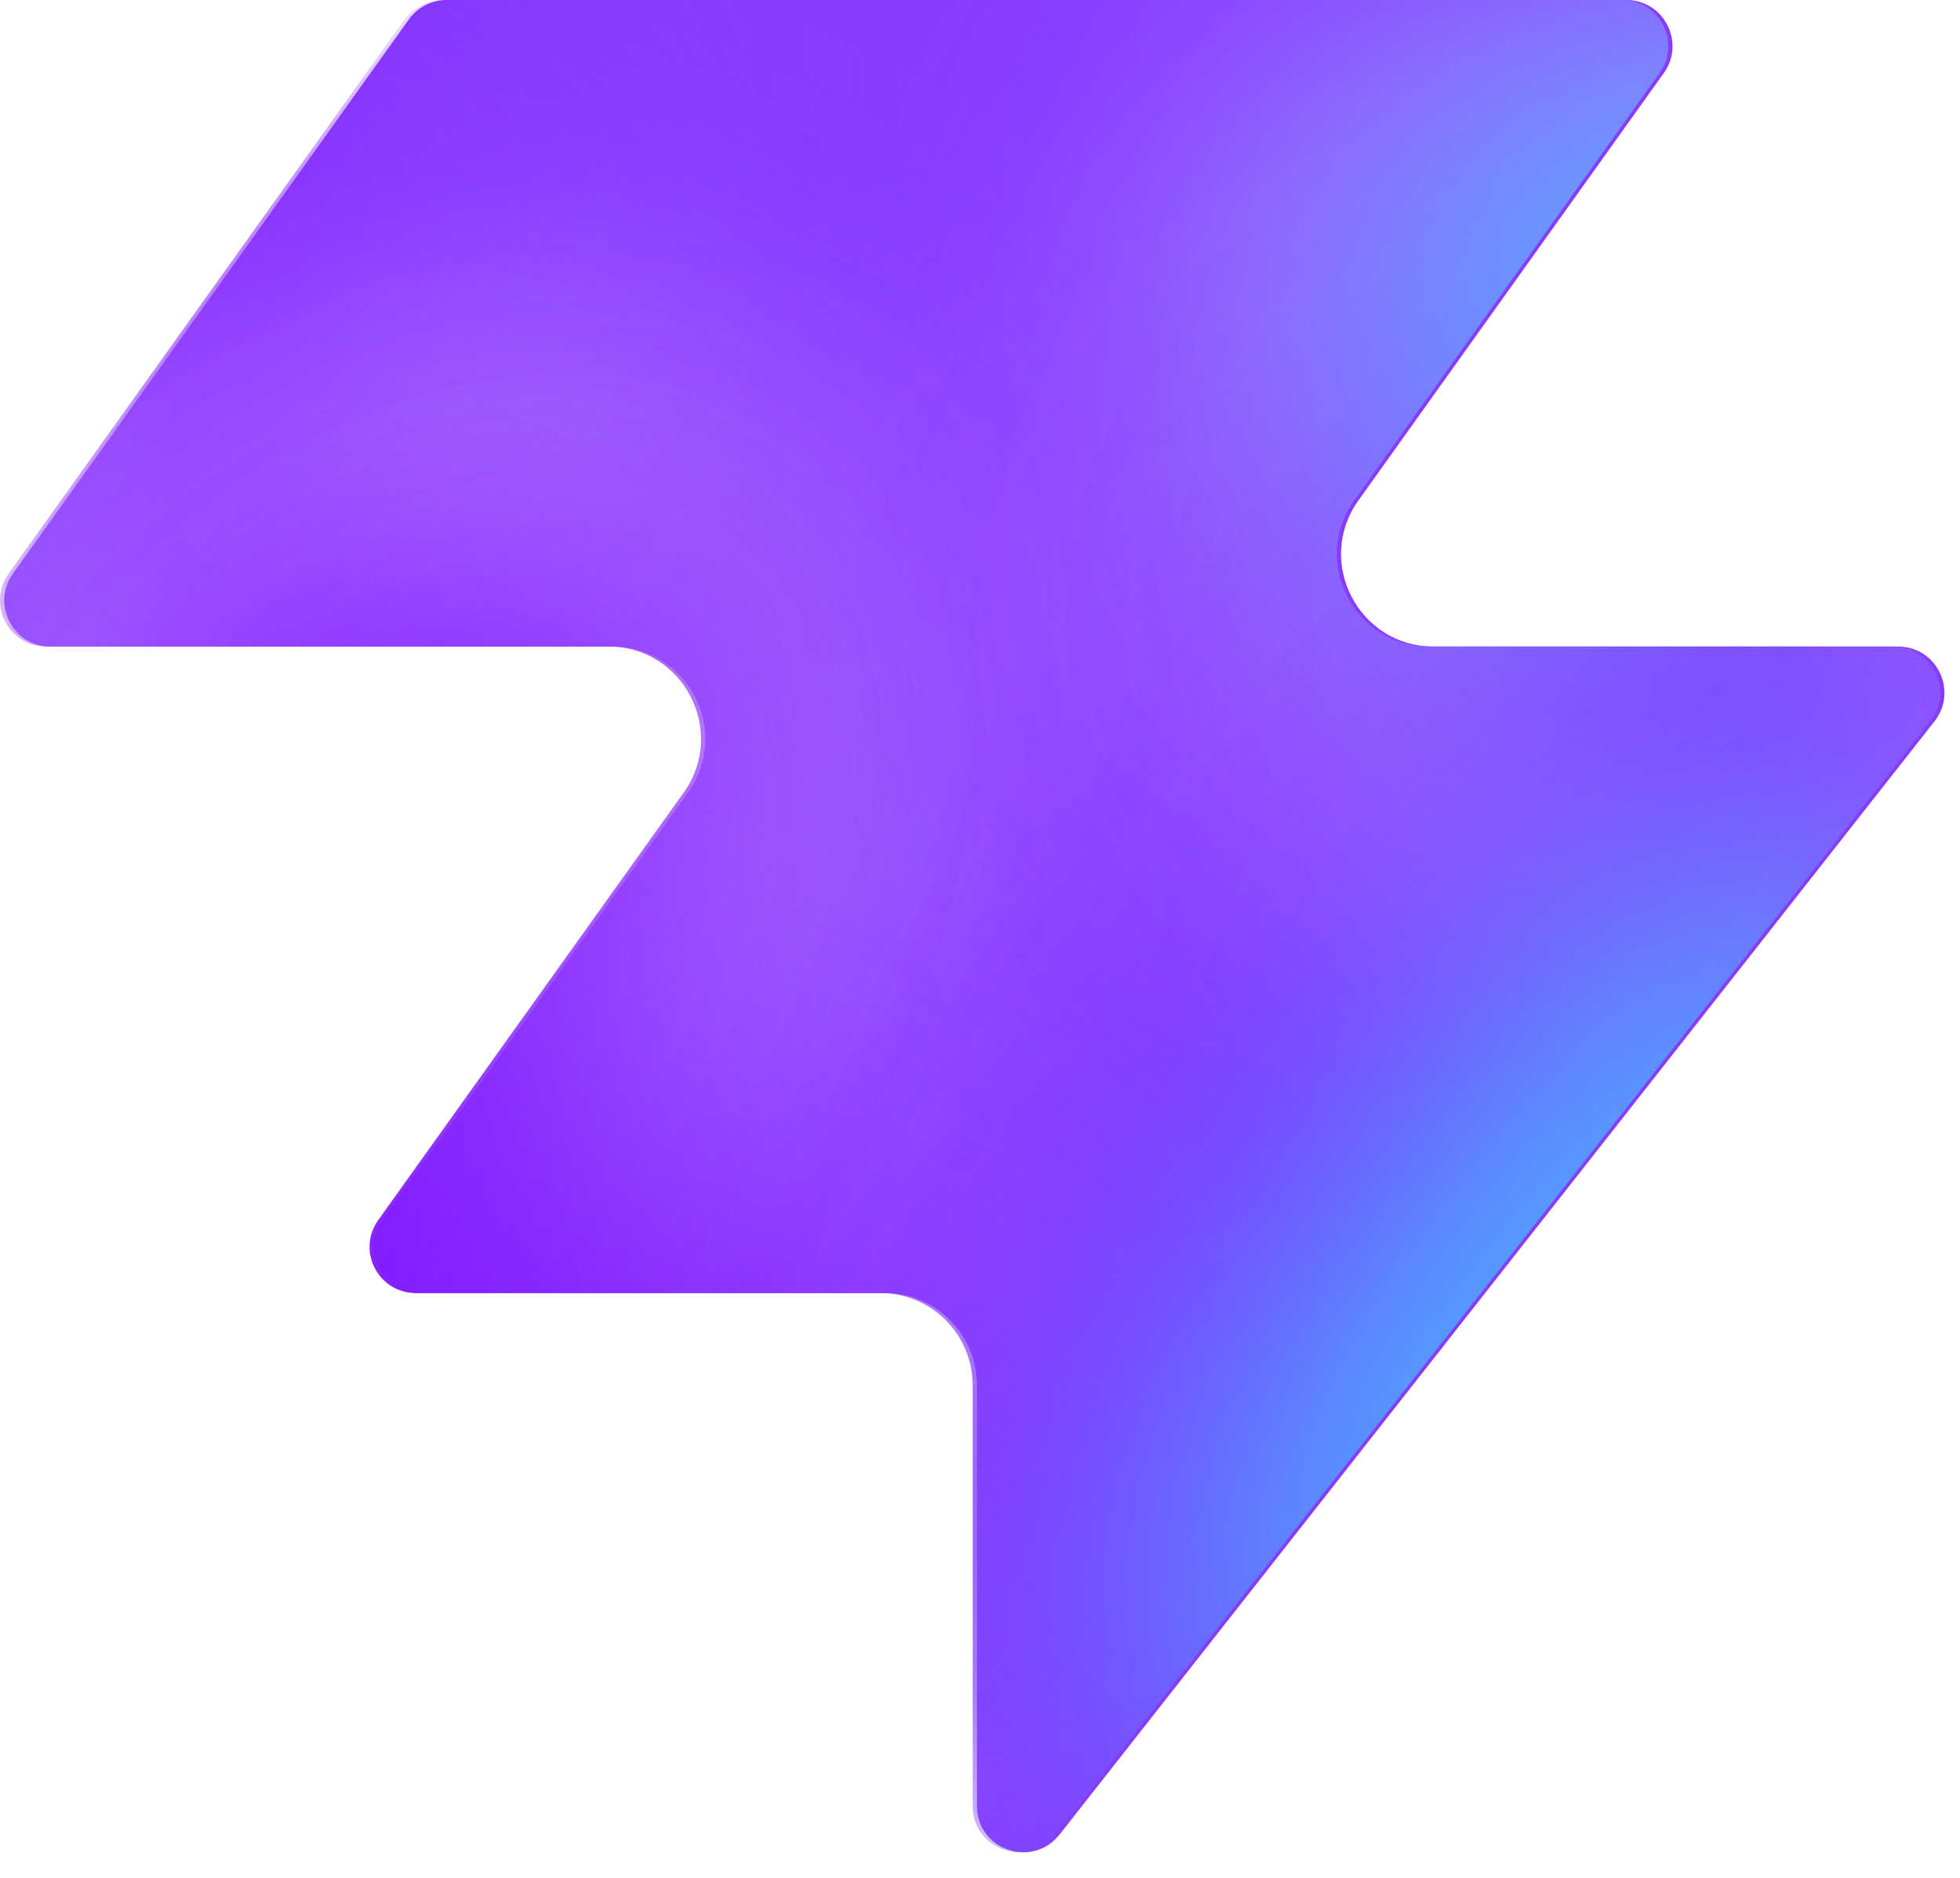
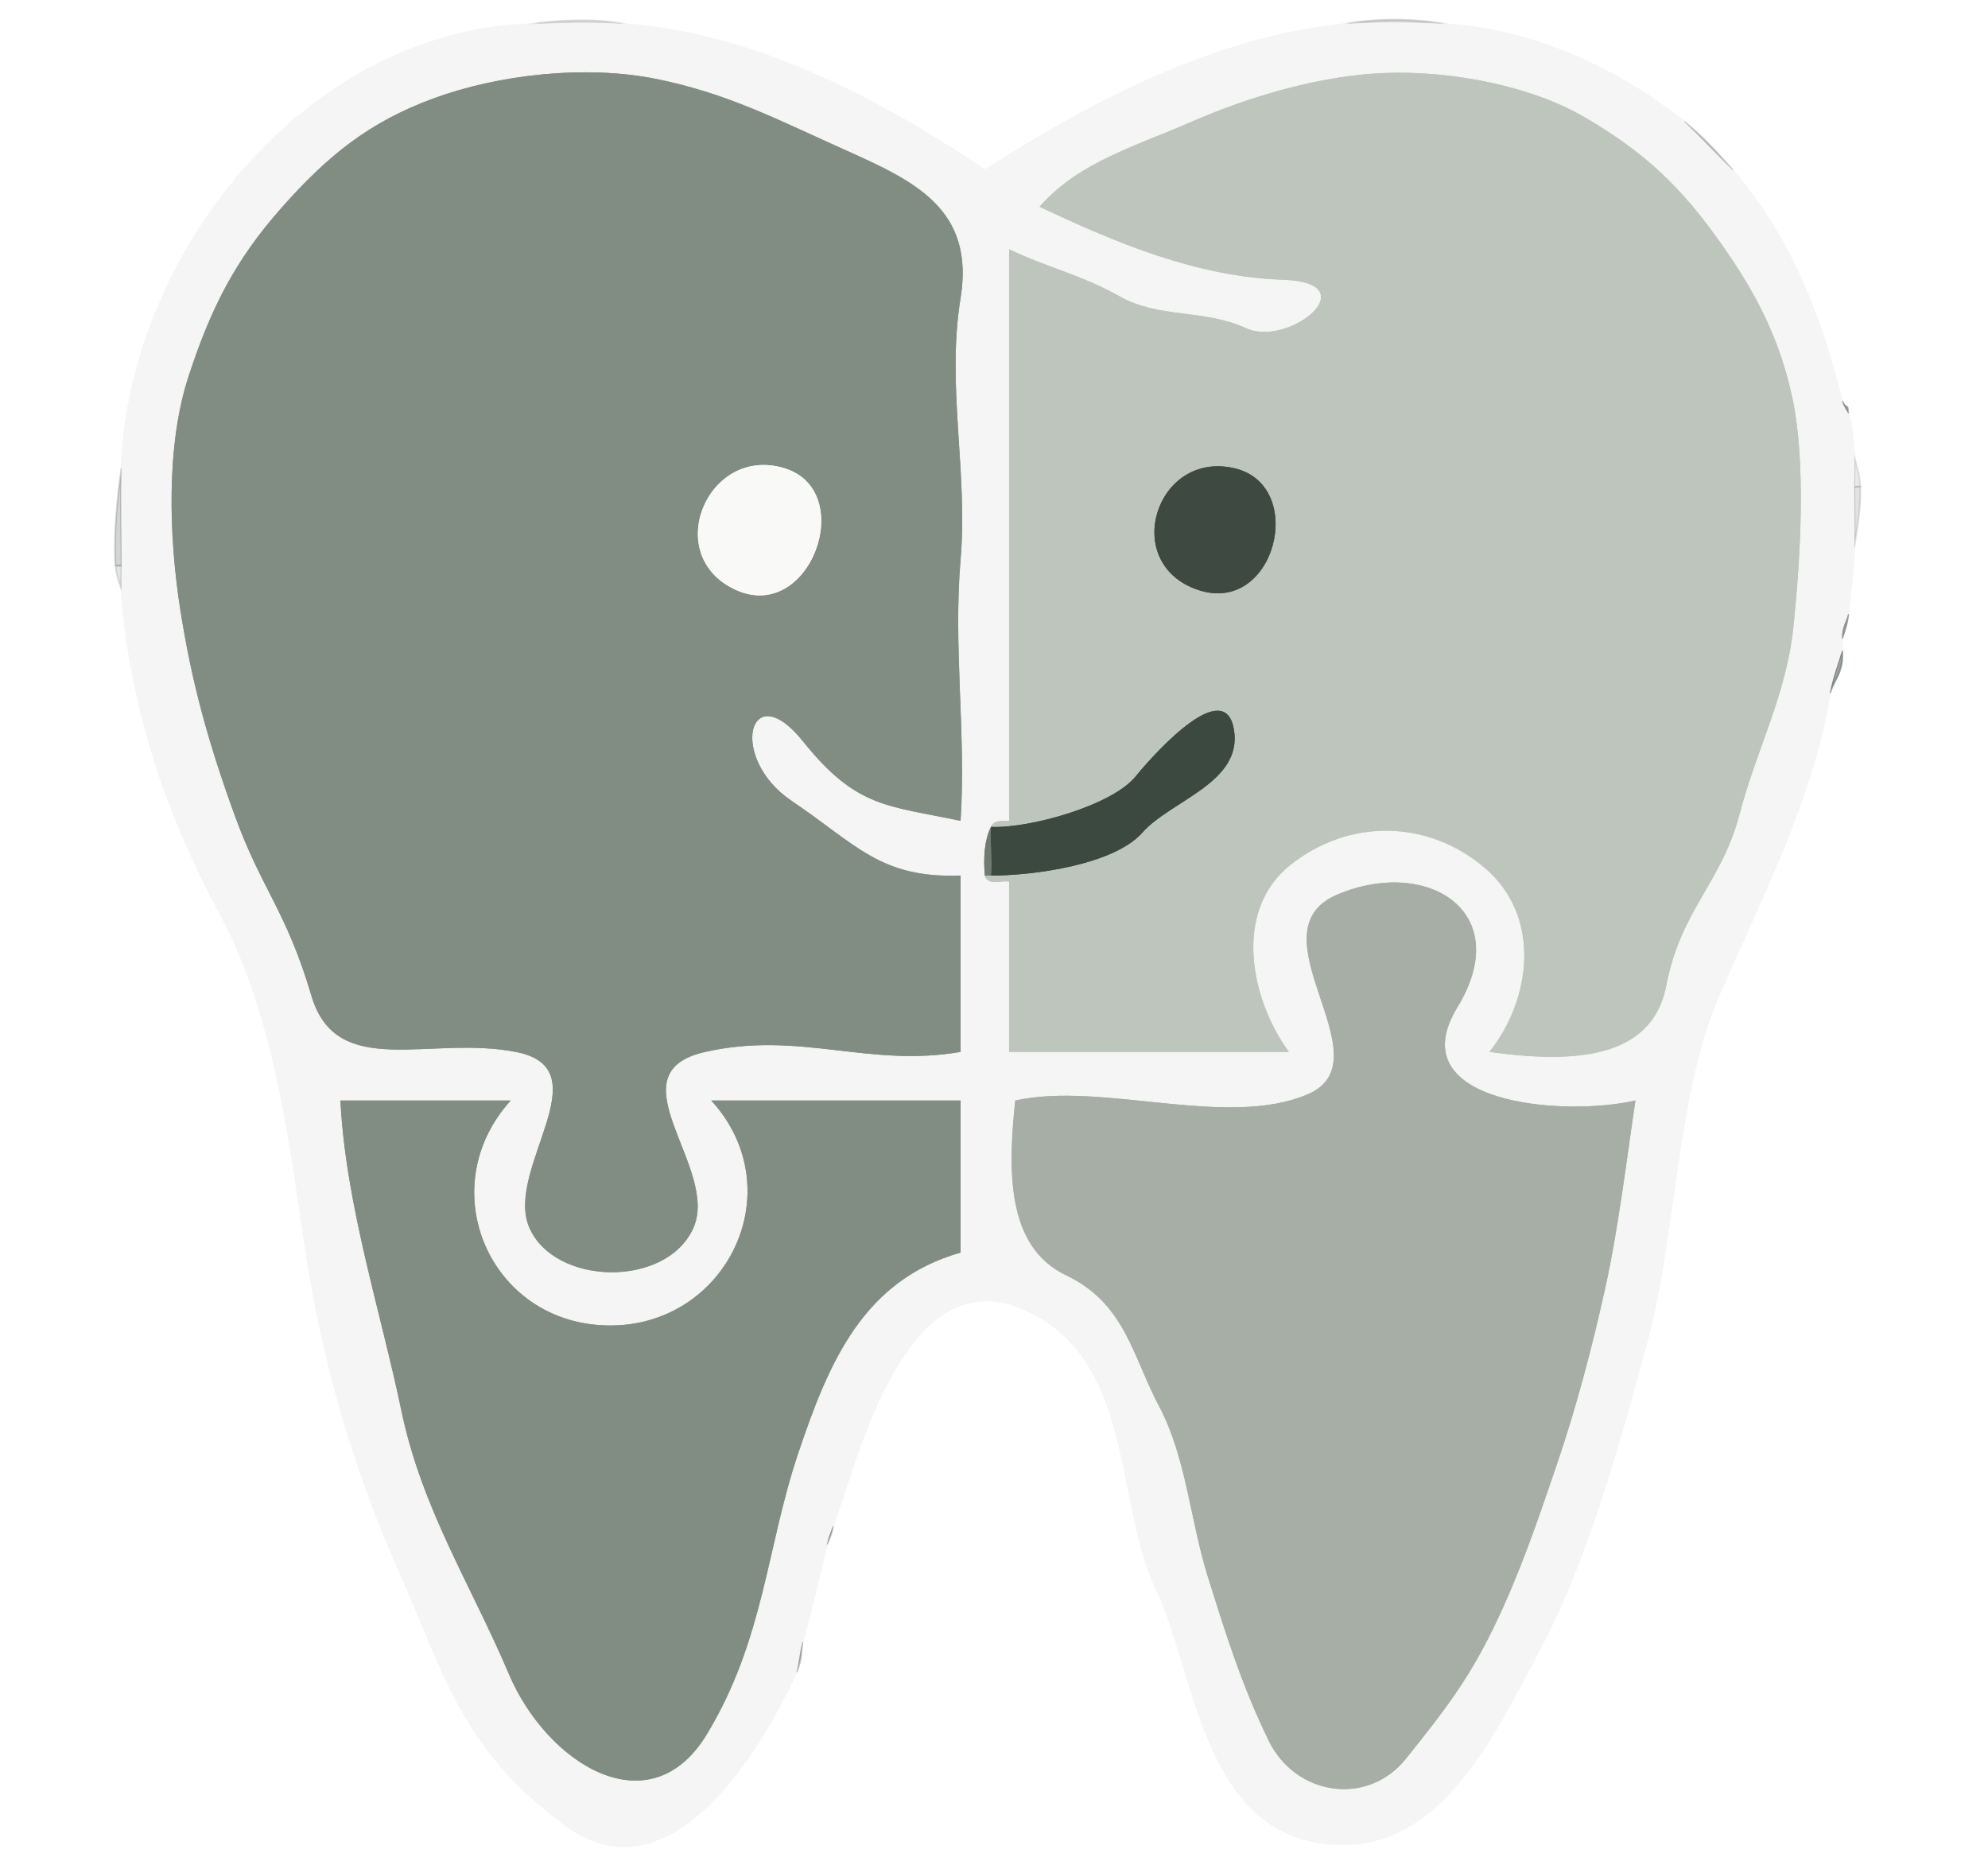
- <svg xmlns="http://www.w3.org/2000/svg" width="48" height="46" fill="none" viewBox="0 0 48 46">
-   <path fill="#863bff" d="M25.946 44.938c-.664.845-2.021.375-2.021-.698V33.937a2.26 2.26 0 0 0-2.262-2.262H10.287c-.92 0-1.456-1.04-.92-1.788l7.48-10.471c1.07-1.497 0-3.578-1.842-3.578H1.237c-.92 0-1.456-1.04-.92-1.788L10.013.474c.214-.297.556-.474.92-.474h28.894c.92 0 1.456 1.04.92 1.788l-7.48 10.471c-1.07 1.498 0 3.579 1.842 3.579h11.377c.943 0 1.473 1.088.89 1.83L25.947 44.94z" style="fill:#863bff;fill:color(display-p3 .525 .23 1);fill-opacity:1" />
-   <mask id="a" width="48" height="46" x="0" y="0" maskUnits="userSpaceOnUse" style="mask-type:alpha">
-     <path fill="#000" d="M25.842 44.938c-.664.844-2.021.375-2.021-.698V33.937a2.26 2.26 0 0 0-2.262-2.262H10.183c-.92 0-1.456-1.04-.92-1.788l7.48-10.471c1.07-1.498 0-3.579-1.842-3.579H1.133c-.92 0-1.456-1.04-.92-1.787L9.91.473c.214-.297.556-.474.92-.474h28.894c.92 0 1.456 1.04.92 1.788l-7.48 10.471c-1.07 1.498 0 3.578 1.842 3.578h11.377c.943 0 1.473 1.088.89 1.832L25.843 44.94z" style="fill:#000;fill-opacity:1" />
-   </mask>
-   <g mask="url(#a)">
-     <g filter="url(#b)">
-       <ellipse cx="5.508" cy="14.704" fill="#ede6ff" rx="5.508" ry="14.704" style="fill:#ede6ff;fill:color(display-p3 .927 .903 1);fill-opacity:1" transform="matrix(.00324 1 1 -.00324 -4.47 31.516)" />
-     </g>
-     <g filter="url(#c)">
-       <ellipse cx="10.399" cy="29.851" fill="#ede6ff" rx="10.399" ry="29.851" style="fill:#ede6ff;fill:color(display-p3 .927 .903 1);fill-opacity:1" transform="matrix(.00324 1 1 -.00324 -39.328 7.883)" />
-     </g>
-     <g filter="url(#d)">
-       <ellipse cx="5.508" cy="30.487" fill="#7e14ff" rx="5.508" ry="30.487" style="fill:#7e14ff;fill:color(display-p3 .492 .077 1);fill-opacity:1" transform="rotate(89.814 -25.913 -14.639)scale(1 -1)" />
-     </g>
-     <g filter="url(#e)">
-       <ellipse cx="5.508" cy="30.599" fill="#7e14ff" rx="5.508" ry="30.599" style="fill:#7e14ff;fill:color(display-p3 .492 .077 1);fill-opacity:1" transform="rotate(89.814 -32.644 -3.334)scale(1 -1)" />
-     </g>
-     <g filter="url(#f)">
-       <ellipse cx="5.508" cy="30.599" fill="#7e14ff" rx="5.508" ry="30.599" style="fill:#7e14ff;fill:color(display-p3 .492 .077 1);fill-opacity:1" transform="matrix(.00324 1 1 -.00324 -34.34 30.47)" />
-     </g>
-     <g filter="url(#g)">
-       <ellipse cx="14.072" cy="22.078" fill="#ede6ff" rx="14.072" ry="22.078" style="fill:#ede6ff;fill:color(display-p3 .927 .903 1);fill-opacity:1" transform="rotate(93.35 24.506 48.493)scale(-1 1)" />
-     </g>
-     <g filter="url(#h)">
-       <ellipse cx="3.47" cy="21.501" fill="#7e14ff" rx="3.47" ry="21.501" style="fill:#7e14ff;fill:color(display-p3 .492 .077 1);fill-opacity:1" transform="rotate(89.009 28.708 47.59)scale(-1 1)" />
-     </g>
-     <g filter="url(#i)">
-       <ellipse cx="3.47" cy="21.501" fill="#7e14ff" rx="3.47" ry="21.501" style="fill:#7e14ff;fill:color(display-p3 .492 .077 1);fill-opacity:1" transform="rotate(89.009 28.708 47.59)scale(-1 1)" />
-     </g>
-     <g filter="url(#j)">
-       <ellipse cx=".387" cy="8.972" fill="#7e14ff" rx="4.407" ry="29.108" style="fill:#7e14ff;fill:color(display-p3 .492 .077 1);fill-opacity:1" transform="rotate(39.51 .387 8.972)" />
-     </g>
-     <g filter="url(#k)">
-       <ellipse cx="47.523" cy="-6.092" fill="#7e14ff" rx="4.407" ry="29.108" style="fill:#7e14ff;fill:color(display-p3 .492 .077 1);fill-opacity:1" transform="rotate(37.892 47.523 -6.092)" />
-     </g>
-     <g filter="url(#l)">
-       <ellipse cx="41.412" cy="6.333" fill="#47bfff" rx="5.971" ry="9.665" style="fill:#47bfff;fill:color(display-p3 .28 .748 1);fill-opacity:1" transform="rotate(37.892 41.412 6.333)" />
-     </g>
-     <g filter="url(#m)">
-       <ellipse cx="-1.879" cy="38.332" fill="#7e14ff" rx="4.407" ry="29.108" style="fill:#7e14ff;fill:color(display-p3 .492 .077 1);fill-opacity:1" transform="rotate(37.892 -1.88 38.332)" />
-     </g>
-     <g filter="url(#n)">
-       <ellipse cx="-1.879" cy="38.332" fill="#7e14ff" rx="4.407" ry="29.108" style="fill:#7e14ff;fill:color(display-p3 .492 .077 1);fill-opacity:1" transform="rotate(37.892 -1.88 38.332)" />
-     </g>
-     <g filter="url(#o)">
-       <ellipse cx="35.651" cy="29.907" fill="#7e14ff" rx="4.407" ry="29.108" style="fill:#7e14ff;fill:color(display-p3 .492 .077 1);fill-opacity:1" transform="rotate(37.892 35.651 29.907)" />
-     </g>
-     <g filter="url(#p)">
-       <ellipse cx="38.418" cy="32.4" fill="#47bfff" rx="5.971" ry="15.297" style="fill:#47bfff;fill:color(display-p3 .28 .748 1);fill-opacity:1" transform="rotate(37.892 38.418 32.4)" />
-     </g>
+ <svg xmlns="http://www.w3.org/2000/svg" viewBox="0 0 327 306" width="327" height="306">
+   <g fill="None" fill-opacity="0.0" stroke="#000000" stroke-opacity="0.00" stroke-width="0.3">
+     <path d=" M 0.00 306.00  L 327.00 306.00 L 327.00 0.00 L 0.00 0.00 L 0.00 306.00 M 103.00 4.00  C 124.49 5.71 144.53 16.30 162.00 28.00 C 180.08 16.53 199.53 6.33 221.00 4.00 C 226.43 2.95 232.64 3.04 238.00 4.00 C 252.25 4.97 265.81 11.17 277.00 20.00 C 280.01 22.37 282.57 25.16 285.00 28.00 C 294.66 39.31 299.43 51.99 303.00 66.00 C 303.93 67.66 303.85 66.08 304.00 68.00 C 304.62 69.97 304.85 72.89 305.00 75.00 C 305.33 76.42 305.92 78.01 306.00 80.00 C 306.14 83.54 305.40 87.19 305.00 90.00 C 304.85 93.88 304.37 97.16 304.00 101.00 C 303.83 102.76 303.38 103.76 303.00 105.00 C 303.02 105.50 302.97 106.50 303.00 107.00 C 303.25 110.58 301.72 111.63 301.00 114.00 C 298.02 131.62 289.78 147.34 282.69 163.69 C 275.61 180.05 275.53 203.24 271.02 220.02 C 266.52 236.81 260.97 256.76 253.23 271.23 C 245.49 285.70 236.28 306.11 217.00 303.00 C 197.72 299.89 196.72 274.89 190.07 260.93 C 183.42 246.96 186.81 222.79 167.92 215.08 C 149.04 207.36 141.28 238.68 137.00 251.00 C 136.80 252.14 136.63 252.50 136.00 254.00 C 134.72 259.33 133.46 264.70 132.00 270.00 C 131.79 271.38 131.92 273.01 131.00 275.00 C 124.92 288.14 110.06 312.82 92.92 300.08 C 75.79 287.33 73.28 275.36 65.69 258.31 C 58.11 241.25 52.94 223.27 50.22 204.78 C 47.50 186.29 44.96 166.34 36.08 149.92 C 27.19 133.51 21.30 115.39 20.00 97.00 C 19.68 95.83 19.10 94.70 19.00 93.00 C 18.69 87.57 19.33 81.67 20.00 77.00 C 21.34 41.81 50.10 5.41 87.00 4.00 C 92.15 3.26 97.88 3.01 103.00 4.00 Z" />
  </g>
-   <defs>
-     <filter id="b" width="60.045" height="41.654" x="-19.77" y="16.149" color-interpolation-filters="sRGB" filterUnits="userSpaceOnUse">
-       <feFlood flood-opacity="0" result="BackgroundImageFix" />
-       <feBlend in="SourceGraphic" in2="BackgroundImageFix" result="shape" />
-       <feGaussianBlur result="effect1_foregroundBlur_2002_17158" stdDeviation="7.659" />
-     </filter>
-     <filter id="c" width="90.34" height="51.437" x="-54.613" y="-7.533" color-interpolation-filters="sRGB" filterUnits="userSpaceOnUse">
-       <feFlood flood-opacity="0" result="BackgroundImageFix" />
-       <feBlend in="SourceGraphic" in2="BackgroundImageFix" result="shape" />
-       <feGaussianBlur result="effect1_foregroundBlur_2002_17158" stdDeviation="7.659" />
-     </filter>
-     <filter id="d" width="79.355" height="29.4" x="-49.64" y="2.03" color-interpolation-filters="sRGB" filterUnits="userSpaceOnUse">
-       <feFlood flood-opacity="0" result="BackgroundImageFix" />
-       <feBlend in="SourceGraphic" in2="BackgroundImageFix" result="shape" />
-       <feGaussianBlur result="effect1_foregroundBlur_2002_17158" stdDeviation="4.596" />
-     </filter>
-     <filter id="e" width="79.579" height="29.4" x="-45.045" y="20.029" color-interpolation-filters="sRGB" filterUnits="userSpaceOnUse">
-       <feFlood flood-opacity="0" result="BackgroundImageFix" />
-       <feBlend in="SourceGraphic" in2="BackgroundImageFix" result="shape" />
-       <feGaussianBlur result="effect1_foregroundBlur_2002_17158" stdDeviation="4.596" />
-     </filter>
-     <filter id="f" width="79.579" height="29.4" x="-43.513" y="21.178" color-interpolation-filters="sRGB" filterUnits="userSpaceOnUse">
-       <feFlood flood-opacity="0" result="BackgroundImageFix" />
-       <feBlend in="SourceGraphic" in2="BackgroundImageFix" result="shape" />
-       <feGaussianBlur result="effect1_foregroundBlur_2002_17158" stdDeviation="4.596" />
-     </filter>
-     <filter id="g" width="74.749" height="58.852" x="15.756" y="-17.901" color-interpolation-filters="sRGB" filterUnits="userSpaceOnUse">
-       <feFlood flood-opacity="0" result="BackgroundImageFix" />
-       <feBlend in="SourceGraphic" in2="BackgroundImageFix" result="shape" />
-       <feGaussianBlur result="effect1_foregroundBlur_2002_17158" stdDeviation="7.659" />
-     </filter>
-     <filter id="h" width="61.377" height="25.362" x="23.548" y="2.284" color-interpolation-filters="sRGB" filterUnits="userSpaceOnUse">
-       <feFlood flood-opacity="0" result="BackgroundImageFix" />
-       <feBlend in="SourceGraphic" in2="BackgroundImageFix" result="shape" />
-       <feGaussianBlur result="effect1_foregroundBlur_2002_17158" stdDeviation="4.596" />
-     </filter>
-     <filter id="i" width="61.377" height="25.362" x="23.548" y="2.284" color-interpolation-filters="sRGB" filterUnits="userSpaceOnUse">
-       <feFlood flood-opacity="0" result="BackgroundImageFix" />
-       <feBlend in="SourceGraphic" in2="BackgroundImageFix" result="shape" />
-       <feGaussianBlur result="effect1_foregroundBlur_2002_17158" stdDeviation="4.596" />
-     </filter>
-     <filter id="j" width="56.045" height="63.649" x="-27.636" y="-22.853" color-interpolation-filters="sRGB" filterUnits="userSpaceOnUse">
-       <feFlood flood-opacity="0" result="BackgroundImageFix" />
-       <feBlend in="SourceGraphic" in2="BackgroundImageFix" result="shape" />
-       <feGaussianBlur result="effect1_foregroundBlur_2002_17158" stdDeviation="4.596" />
-     </filter>
-     <filter id="k" width="54.814" height="64.646" x="20.116" y="-38.415" color-interpolation-filters="sRGB" filterUnits="userSpaceOnUse">
-       <feFlood flood-opacity="0" result="BackgroundImageFix" />
-       <feBlend in="SourceGraphic" in2="BackgroundImageFix" result="shape" />
-       <feGaussianBlur result="effect1_foregroundBlur_2002_17158" stdDeviation="4.596" />
-     </filter>
-     <filter id="l" width="33.541" height="35.313" x="24.641" y="-11.323" color-interpolation-filters="sRGB" filterUnits="userSpaceOnUse">
-       <feFlood flood-opacity="0" result="BackgroundImageFix" />
-       <feBlend in="SourceGraphic" in2="BackgroundImageFix" result="shape" />
-       <feGaussianBlur result="effect1_foregroundBlur_2002_17158" stdDeviation="4.596" />
-     </filter>
-     <filter id="m" width="54.814" height="64.646" x="-29.286" y="6.009" color-interpolation-filters="sRGB" filterUnits="userSpaceOnUse">
-       <feFlood flood-opacity="0" result="BackgroundImageFix" />
-       <feBlend in="SourceGraphic" in2="BackgroundImageFix" result="shape" />
-       <feGaussianBlur result="effect1_foregroundBlur_2002_17158" stdDeviation="4.596" />
-     </filter>
-     <filter id="n" width="54.814" height="64.646" x="-29.286" y="6.009" color-interpolation-filters="sRGB" filterUnits="userSpaceOnUse">
-       <feFlood flood-opacity="0" result="BackgroundImageFix" />
-       <feBlend in="SourceGraphic" in2="BackgroundImageFix" result="shape" />
-       <feGaussianBlur result="effect1_foregroundBlur_2002_17158" stdDeviation="4.596" />
-     </filter>
-     <filter id="o" width="54.814" height="64.646" x="8.244" y="-2.416" color-interpolation-filters="sRGB" filterUnits="userSpaceOnUse">
-       <feFlood flood-opacity="0" result="BackgroundImageFix" />
-       <feBlend in="SourceGraphic" in2="BackgroundImageFix" result="shape" />
-       <feGaussianBlur result="effect1_foregroundBlur_2002_17158" stdDeviation="4.596" />
-     </filter>
-     <filter id="p" width="39.409" height="43.623" x="18.713" y="10.588" color-interpolation-filters="sRGB" filterUnits="userSpaceOnUse">
-       <feFlood flood-opacity="0" result="BackgroundImageFix" />
-       <feBlend in="SourceGraphic" in2="BackgroundImageFix" result="shape" />
-       <feGaussianBlur result="effect1_foregroundBlur_2002_17158" stdDeviation="4.596" />
-     </filter>
-   </defs>
+   <g fill="None" fill-opacity="0.0" stroke="#636A65" stroke-opacity="0.21" stroke-width="0.3">
+     <path d=" M 87.00 4.00  C 92.21 3.80 97.80 3.59 103.00 4.00 C 97.88 3.01 92.15 3.26 87.00 4.00 Z" />
+   </g>
+   <g fill="None" fill-opacity="0.0" stroke="#6C726E" stroke-opacity="0.27" stroke-width="0.3">
+     <path d=" M 221.00 4.00  C 226.46 3.57 232.54 3.63 238.00 4.00 C 232.64 3.04 226.43 2.95 221.00 4.00 Z" />
+   </g>
+   <g fill="None" fill-opacity="0.0" stroke="#F3F4F3" stroke-opacity="0.98" stroke-width="0.3">
+     <path d=" M 20.00 77.00  C 19.80 82.32 20.00 87.68 20.00 93.00 C 20.00 94.32 19.91 95.68 20.00 97.00 C 21.30 115.39 27.19 133.51 36.08 149.92 C 44.96 166.34 47.50 186.29 50.22 204.78 C 52.94 223.27 58.11 241.25 65.69 258.31 C 73.28 275.36 75.79 287.33 92.92 300.08 C 110.06 312.82 124.92 288.14 131.00 275.00 C 131.47 273.40 131.55 271.63 132.00 270.00 C 133.46 264.70 134.72 259.33 136.00 254.00 C 136.28 252.86 136.61 252.12 137.00 251.00 C 141.28 238.68 149.04 207.36 167.92 215.08 C 186.81 222.79 183.42 246.96 190.07 260.93 C 196.72 274.89 197.72 299.89 217.00 303.00 C 236.28 306.11 245.49 285.70 253.23 271.23 C 260.97 256.76 266.52 236.81 271.02 220.02 C 275.53 203.24 275.61 180.05 282.69 163.69 C 289.78 147.34 298.02 131.62 301.00 114.00 C 301.40 111.66 302.45 108.93 303.00 107.00 C 302.97 106.50 303.02 105.50 303.00 105.00 C 302.94 103.18 303.74 102.16 304.00 101.00 C 304.37 97.16 304.85 93.88 305.00 90.00 C 305.13 86.68 305.00 83.33 305.00 80.00 C 305.00 78.35 305.11 76.65 305.00 75.00 C 304.85 72.89 304.62 69.97 304.00 68.00 C 303.86 67.56 303.20 66.80 303.00 66.00 C 299.43 51.99 294.66 39.31 285.00 28.00 C 282.47 25.47 279.56 22.37 277.00 20.00 C 265.81 11.17 252.25 4.97 238.00 4.00 C 232.54 3.63 226.46 3.57 221.00 4.00 C 199.53 6.33 180.08 16.53 162.00 28.00 C 144.53 16.30 124.49 5.71 103.00 4.00 C 97.80 3.59 92.21 3.80 87.00 4.00 C 50.10 5.41 21.34 41.81 20.00 77.00 M 158.00 135.00  C 145.89 132.43 140.91 132.93 132.08 121.92 C 123.26 110.90 119.63 124.61 130.25 131.75 C 140.87 138.90 144.81 144.50 158.00 144.00 C 158.00 153.67 158.00 163.33 158.00 173.00 C 142.81 175.63 131.59 169.49 116.00 173.00 C 100.41 176.51 118.51 192.18 114.02 202.02 C 109.54 211.86 91.24 211.46 87.08 201.92 C 82.92 192.38 99.21 175.87 84.97 173.03 C 70.74 170.18 55.38 177.80 51.23 163.77 C 47.08 149.75 43.09 146.36 38.69 134.31 C 34.30 122.25 31.59 112.52 29.67 100.33 C 27.75 88.13 27.33 73.23 30.99 61.99 C 34.66 50.75 38.64 42.85 46.25 34.25 C 53.86 25.64 60.62 20.14 71.22 16.22 C 81.83 12.30 96.22 10.61 108.00 13.00 C 119.78 15.39 127.95 19.72 139.23 24.77 C 150.51 29.82 160.35 34.46 158.00 49.00 C 155.65 63.54 159.23 77.56 158.00 92.00 C 156.77 106.44 158.92 120.58 158.00 135.00 M 162.00 144.00  C 161.74 141.08 161.91 138.23 163.00 136.00 C 163.60 134.78 164.78 135.09 166.00 135.00 C 166.00 103.67 166.00 72.33 166.00 41.00 C 172.44 44.10 177.77 45.14 184.22 48.78 C 190.68 52.41 198.02 50.79 205.00 54.00 C 211.98 57.20 225.17 46.49 211.00 46.00 C 196.82 45.52 183.56 39.93 171.00 34.00 C 177.38 26.69 186.69 24.11 196.02 20.02 C 205.36 15.94 217.24 12.36 228.00 12.00 C 238.76 11.64 251.75 14.08 260.69 19.31 C 269.64 24.54 275.61 29.82 281.77 38.23 C 287.93 46.64 292.43 54.52 294.77 65.23 C 297.11 75.94 296.16 91.71 295.00 103.00 C 293.84 114.29 289.00 122.97 286.08 134.08 C 283.15 145.18 276.44 149.70 274.08 162.08 C 271.71 174.45 258.27 174.84 245.00 173.00 C 251.89 164.34 253.62 150.75 244.25 142.75 C 234.88 134.76 221.89 134.57 212.25 142.25 C 202.61 149.93 205.83 164.60 212.00 173.00 C 196.67 173.00 181.33 173.00 166.00 173.00 C 166.00 163.67 166.00 154.33 166.00 145.00 C 164.72 144.72 162.50 145.76 162.00 144.00 M 269.00 181.00  C 267.50 191.06 266.18 202.19 264.00 212.00 C 261.83 221.82 259.20 231.72 256.02 241.02 C 252.85 250.33 249.93 258.93 245.68 267.68 C 241.42 276.43 237.55 281.38 231.25 289.25 C 224.94 297.12 213.13 295.36 208.70 286.30 C 204.27 277.24 201.58 268.56 198.68 259.32 C 195.78 250.08 195.13 239.70 190.68 231.32 C 186.23 222.95 185.14 214.40 175.30 209.70 C 165.46 204.99 165.81 192.28 167.00 181.00 C 181.36 177.84 201.60 185.65 215.02 180.02 C 228.45 174.40 205.31 153.23 220.08 147.08 C 234.85 140.94 249.28 149.98 239.70 165.70 C 230.11 181.41 256.82 183.76 269.00 181.00 M 84.00 181.00  C 70.94 195.42 80.52 217.70 100.00 218.00 C 119.48 218.30 130.49 195.78 117.00 181.00 C 130.67 181.00 144.33 181.00 158.00 181.00 C 158.00 189.33 158.00 197.67 158.00 206.00 C 142.09 210.56 136.39 223.76 131.22 239.22 C 126.06 254.68 125.64 269.75 116.25 285.25 C 106.85 300.74 89.95 290.05 83.70 275.30 C 77.44 260.56 69.39 248.17 66.02 231.98 C 62.65 215.79 56.85 198.07 56.00 181.00 C 65.33 181.00 74.67 181.00 84.00 181.00 Z" />
+   </g>
+   <g fill="None" fill-opacity="0.0" stroke="#818D83" stroke-opacity="1.00" stroke-width="0.3">
+     <path d=" M 158.00 135.00  C 158.92 120.58 156.77 106.44 158.00 92.00 C 159.23 77.56 155.65 63.54 158.00 49.00 C 160.35 34.46 150.51 29.82 139.23 24.77 C 127.95 19.72 119.78 15.39 108.00 13.00 C 96.22 10.61 81.83 12.30 71.22 16.22 C 60.62 20.14 53.86 25.64 46.25 34.25 C 38.64 42.85 34.66 50.75 30.99 61.99 C 27.33 73.23 27.75 88.13 29.67 100.33 C 31.59 112.52 34.30 122.25 38.69 134.31 C 43.09 146.36 47.08 149.75 51.23 163.77 C 55.38 177.80 70.74 170.18 84.97 173.03 C 99.21 175.87 82.92 192.38 87.08 201.92 C 91.24 211.46 109.54 211.86 114.02 202.02 C 118.51 192.18 100.41 176.51 116.00 173.00 C 131.59 169.49 142.81 175.63 158.00 173.00 C 158.00 163.33 158.00 153.67 158.00 144.00 C 144.81 144.50 140.87 138.90 130.25 131.75 C 119.63 124.61 123.26 110.90 132.08 121.92 C 140.91 132.93 145.89 132.43 158.00 135.00 M 129.00 77.00  C 141.17 80.69 133.28 102.63 121.00 97.00 C 108.72 91.37 116.40 73.18 129.00 77.00 Z" />
+   </g>
+   <g fill="None" fill-opacity="0.0" stroke="#BEC5BD" stroke-opacity="1.00" stroke-width="0.3">
+     <path d=" M 163.00 136.00  C 169.37 136.27 182.86 132.48 186.75 127.75 C 190.63 123.01 201.54 111.31 202.97 120.03 C 204.40 128.75 192.58 131.63 187.92 136.92 C 183.26 142.20 170.10 144.00 163.00 144.00 C 162.50 144.00 162.00 144.00 162.00 144.00 C 162.50 145.76 164.72 144.72 166.00 145.00 C 166.00 154.33 166.00 163.67 166.00 173.00 C 181.33 173.00 196.67 173.00 212.00 173.00 C 205.83 164.60 202.61 149.93 212.25 142.25 C 221.89 134.57 234.88 134.76 244.25 142.75 C 253.62 150.75 251.89 164.34 245.00 173.00 C 258.27 174.84 271.71 174.45 274.08 162.08 C 276.44 149.70 283.15 145.18 286.08 134.08 C 289.00 122.97 293.84 114.29 295.00 103.00 C 296.16 91.71 297.11 75.94 294.77 65.23 C 292.43 54.52 287.93 46.64 281.77 38.23 C 275.61 29.82 269.64 24.54 260.69 19.31 C 251.75 14.08 238.76 11.64 228.00 12.00 C 217.24 12.36 205.36 15.94 196.02 20.02 C 186.69 24.11 177.38 26.69 171.00 34.00 C 183.56 39.93 196.82 45.52 211.00 46.00 C 225.17 46.49 211.98 57.20 205.00 54.00 C 198.02 50.79 190.68 52.41 184.22 48.78 C 177.77 45.14 172.44 44.10 166.00 41.00 C 166.00 72.33 166.00 103.67 166.00 135.00 C 164.78 135.09 163.60 134.78 163.00 136.00 M 203.00 77.00  C 215.15 79.78 209.77 101.37 197.00 97.00 C 184.23 92.63 190.14 74.06 203.00 77.00 Z" />
+   </g>
+   <g fill="None" fill-opacity="0.0" stroke="#757C78" stroke-opacity="0.34" stroke-width="0.3">
+     <path d=" M 285.00 28.00  C 282.57 25.16 280.01 22.37 277.00 20.00 C 279.56 22.37 282.47 25.47 285.00 28.00 Z" />
+   </g>
+   <g fill="None" fill-opacity="0.0" stroke="#4F5752" stroke-opacity="0.45" stroke-width="0.3">
+     <path d=" M 304.00 68.00  C 303.85 66.08 303.93 67.66 303.00 66.00 C 303.20 66.80 303.86 67.56 304.00 68.00 Z" />
+   </g>
+   <g fill="None" fill-opacity="0.0" stroke="#2F3936" stroke-opacity="0.11" stroke-width="0.3">
+     <path d=" M 305.00 80.00  C 305.05 80.15 306.00 80.00 306.00 80.00 C 305.92 78.01 305.33 76.42 305.00 75.00 C 305.11 76.65 305.00 78.35 305.00 80.00 Z" />
+   </g>
+   <g fill="None" fill-opacity="0.0" stroke="#727874" stroke-opacity="0.31" stroke-width="0.3">
+     <path d=" M 19.00 93.00  C 19.00 93.04 20.00 93.00 20.00 93.00 C 20.00 87.68 19.80 82.32 20.00 77.00 C 19.33 81.67 18.69 87.57 19.00 93.00 Z" />
+   </g>
+   <g fill="None" fill-opacity="0.0" stroke="#F9FAF8" stroke-opacity="1.00" stroke-width="0.3">
+     <path d=" M 129.00 77.00  C 116.40 73.18 108.72 91.37 121.00 97.00 C 133.28 102.63 141.17 80.69 129.00 77.00 Z" />
+   </g>
+   <g fill="None" fill-opacity="0.0" stroke="#3E4A41" stroke-opacity="1.00" stroke-width="0.3">
+     <path d=" M 203.00 77.00  C 190.14 74.06 184.23 92.63 197.00 97.00 C 209.77 101.37 215.15 79.78 203.00 77.00 Z" />
+   </g>
+   <g fill="None" fill-opacity="0.0" stroke="#626862" stroke-opacity="0.19" stroke-width="0.3">
+     <path d=" M 305.00 90.00  C 305.40 87.19 306.14 83.54 306.00 80.00 C 306.00 80.00 305.05 80.15 305.00 80.00 C 305.00 83.33 305.13 86.68 305.00 90.00 Z" />
+   </g>
+   <g fill="None" fill-opacity="0.0" stroke="#373F3C" stroke-opacity="0.14" stroke-width="0.3">
+     <path d=" M 20.00 97.00  C 19.91 95.68 20.00 94.32 20.00 93.00 C 20.00 93.00 19.00 93.04 19.00 93.00 C 19.10 94.70 19.68 95.83 20.00 97.00 Z" />
+   </g>
+   <g fill="None" fill-opacity="0.0" stroke="#888D8A" stroke-opacity="0.82" stroke-width="0.3">
+     <path d=" M 303.00 105.00  C 303.38 103.76 303.83 102.76 304.00 101.00 C 303.74 102.16 302.94 103.18 303.00 105.00 Z" />
+   </g>
+   <g fill="None" fill-opacity="0.0" stroke="#757C78" stroke-opacity="0.70" stroke-width="0.3">
+     <path d=" M 301.00 114.00  C 301.72 111.63 303.25 110.58 303.00 107.00 C 302.45 108.93 301.40 111.66 301.00 114.00 Z" />
+   </g>
+   <g fill="None" fill-opacity="0.0" stroke="#3C4940" stroke-opacity="1.00" stroke-width="0.3">
+     <path d=" M 163.00 136.00  C 162.82 138.65 163.24 141.35 163.00 144.00 C 170.10 144.00 183.26 142.20 187.92 136.92 C 192.58 131.63 204.40 128.75 202.97 120.03 C 201.54 111.31 190.63 123.01 186.75 127.75 C 182.86 132.48 169.37 136.27 163.00 136.00 Z" />
+   </g>
+   <g fill="None" fill-opacity="0.0" stroke="#707B72" stroke-opacity="1.00" stroke-width="0.3">
+     <path d=" M 162.00 144.00  C 162.00 144.00 162.50 144.00 163.00 144.00 C 163.24 141.35 162.82 138.65 163.00 136.00 C 161.91 138.23 161.74 141.08 162.00 144.00 Z" />
+   </g>
+   <g fill="None" fill-opacity="0.0" stroke="#A7AEA6" stroke-opacity="1.00" stroke-width="0.3">
+     <path d=" M 269.00 181.00  C 256.82 183.76 230.11 181.41 239.70 165.70 C 249.28 149.98 234.85 140.94 220.08 147.08 C 205.31 153.23 228.45 174.40 215.02 180.02 C 201.60 185.65 181.36 177.84 167.00 181.00 C 165.81 192.28 165.46 204.99 175.30 209.70 C 185.14 214.40 186.23 222.95 190.68 231.32 C 195.13 239.70 195.78 250.08 198.68 259.32 C 201.58 268.56 204.27 277.24 208.70 286.30 C 213.13 295.36 224.94 297.12 231.25 289.25 C 237.55 281.38 241.42 276.43 245.68 267.68 C 249.93 258.93 252.85 250.33 256.02 241.02 C 259.20 231.72 261.83 221.82 264.00 212.00 C 266.18 202.19 267.50 191.06 269.00 181.00 Z" />
+   </g>
+   <g fill="None" fill-opacity="0.0" stroke="#818D83" stroke-opacity="1.00" stroke-width="0.3">
+     <path d=" M 84.00 181.00  C 74.67 181.00 65.33 181.00 56.00 181.00 C 56.85 198.07 62.65 215.79 66.02 231.98 C 69.39 248.17 77.44 260.56 83.70 275.30 C 89.95 290.05 106.85 300.74 116.25 285.25 C 125.64 269.75 126.06 254.68 131.22 239.22 C 136.39 223.76 142.09 210.56 158.00 206.00 C 158.00 197.67 158.00 189.33 158.00 181.00 C 144.33 181.00 130.67 181.00 117.00 181.00 C 130.49 195.78 119.48 218.30 100.00 218.00 C 80.52 217.70 70.94 195.42 84.00 181.00 Z" />
+   </g>
+   <g fill="None" fill-opacity="0.0" stroke="#535C58" stroke-opacity="0.43" stroke-width="0.3">
+     <path d=" M 136.00 254.00  C 136.63 252.50 136.80 252.14 137.00 251.00 C 136.61 252.12 136.28 252.86 136.00 254.00 Z" />
+   </g>
+   <g fill="None" fill-opacity="0.0" stroke="#49514C" stroke-opacity="0.32" stroke-width="0.3">
+     <path d=" M 131.00 275.00  C 131.92 273.01 131.79 271.38 132.00 270.00 C 131.55 271.63 131.47 273.40 131.00 275.00 Z" />
+   </g>
+   <g fill="#000000" fill-opacity="0.00" stroke="None">
+     <path d=" M 0.00 306.00  L 327.00 306.00 L 327.00 0.00 L 0.00 0.00 L 0.00 306.00 M 103.00 4.00  C 124.49 5.71 144.53 16.30 162.00 28.00 C 180.08 16.53 199.53 6.33 221.00 4.00 C 226.43 2.95 232.64 3.04 238.00 4.00 C 252.25 4.97 265.81 11.17 277.00 20.00 C 280.01 22.37 282.57 25.16 285.00 28.00 C 294.66 39.31 299.43 51.99 303.00 66.00 C 303.93 67.66 303.85 66.08 304.00 68.00 C 304.62 69.97 304.85 72.89 305.00 75.00 C 305.33 76.42 305.92 78.01 306.00 80.00 C 306.14 83.54 305.40 87.19 305.00 90.00 C 304.85 93.88 304.37 97.16 304.00 101.00 C 303.83 102.76 303.38 103.76 303.00 105.00 C 303.02 105.50 302.97 106.50 303.00 107.00 C 303.25 110.58 301.72 111.63 301.00 114.00 C 298.02 131.62 289.78 147.34 282.69 163.69 C 275.61 180.05 275.53 203.24 271.02 220.02 C 266.52 236.81 260.97 256.76 253.23 271.23 C 245.49 285.70 236.28 306.11 217.00 303.00 C 197.72 299.89 196.72 274.89 190.07 260.93 C 183.42 246.96 186.81 222.79 167.92 215.08 C 149.04 207.36 141.28 238.68 137.00 251.00 C 136.80 252.14 136.63 252.50 136.00 254.00 C 134.72 259.33 133.46 264.70 132.00 270.00 C 131.79 271.38 131.92 273.01 131.00 275.00 C 124.92 288.14 110.06 312.82 92.92 300.08 C 75.79 287.33 73.28 275.36 65.69 258.31 C 58.11 241.25 52.94 223.27 50.22 204.78 C 47.50 186.29 44.96 166.34 36.08 149.92 C 27.19 133.51 21.30 115.39 20.00 97.00 C 19.68 95.83 19.10 94.70 19.00 93.00 C 18.69 87.57 19.33 81.67 20.00 77.00 C 21.34 41.81 50.10 5.41 87.00 4.00 C 92.15 3.26 97.88 3.01 103.00 4.00 Z" />
+   </g>
+   <g fill="#636A65" fill-opacity="0.21" stroke="None">
+     <path d=" M 87.00 4.00  C 92.21 3.80 97.80 3.59 103.00 4.00 C 97.88 3.01 92.15 3.26 87.00 4.00 Z" />
+   </g>
+   <g fill="#6C726E" fill-opacity="0.27" stroke="None">
+     <path d=" M 221.00 4.00  C 226.46 3.57 232.54 3.63 238.00 4.00 C 232.64 3.04 226.43 2.95 221.00 4.00 Z" />
+   </g>
+   <g fill="#F3F4F3" fill-opacity="0.98" stroke="None">
+     <path d=" M 20.00 77.00  C 19.80 82.32 20.00 87.68 20.00 93.00 C 20.00 94.32 19.91 95.68 20.00 97.00 C 21.30 115.39 27.19 133.51 36.08 149.92 C 44.96 166.34 47.50 186.29 50.22 204.78 C 52.94 223.27 58.11 241.25 65.69 258.31 C 73.28 275.36 75.79 287.33 92.92 300.08 C 110.06 312.82 124.92 288.14 131.00 275.00 C 131.47 273.40 131.55 271.63 132.00 270.00 C 133.46 264.70 134.72 259.33 136.00 254.00 C 136.28 252.86 136.61 252.12 137.00 251.00 C 141.28 238.68 149.04 207.36 167.92 215.08 C 186.81 222.79 183.42 246.96 190.07 260.93 C 196.72 274.89 197.72 299.89 217.00 303.00 C 236.28 306.11 245.49 285.70 253.23 271.23 C 260.97 256.76 266.52 236.81 271.02 220.02 C 275.53 203.24 275.61 180.05 282.69 163.69 C 289.78 147.34 298.02 131.62 301.00 114.00 C 301.40 111.66 302.45 108.93 303.00 107.00 C 302.97 106.50 303.02 105.50 303.00 105.00 C 302.94 103.18 303.74 102.16 304.00 101.00 C 304.37 97.16 304.85 93.88 305.00 90.00 C 305.13 86.68 305.00 83.33 305.00 80.00 C 305.00 78.35 305.11 76.65 305.00 75.00 C 304.85 72.89 304.62 69.97 304.00 68.00 C 303.86 67.56 303.20 66.80 303.00 66.00 C 299.43 51.99 294.66 39.31 285.00 28.00 C 282.47 25.47 279.56 22.37 277.00 20.00 C 265.81 11.17 252.25 4.97 238.00 4.00 C 232.54 3.63 226.46 3.57 221.00 4.00 C 199.53 6.33 180.08 16.53 162.00 28.00 C 144.53 16.30 124.49 5.71 103.00 4.00 C 97.80 3.59 92.21 3.80 87.00 4.00 C 50.10 5.41 21.34 41.81 20.00 77.00 M 158.00 135.00  C 145.89 132.43 140.91 132.93 132.08 121.92 C 123.26 110.90 119.63 124.61 130.25 131.75 C 140.87 138.90 144.81 144.50 158.00 144.00 C 158.00 153.67 158.00 163.33 158.00 173.00 C 142.81 175.63 131.59 169.49 116.00 173.00 C 100.41 176.51 118.51 192.18 114.02 202.02 C 109.54 211.86 91.24 211.46 87.08 201.92 C 82.92 192.38 99.21 175.87 84.97 173.03 C 70.74 170.18 55.38 177.80 51.23 163.77 C 47.08 149.75 43.09 146.36 38.69 134.31 C 34.30 122.25 31.59 112.52 29.67 100.33 C 27.75 88.13 27.33 73.23 30.99 61.99 C 34.66 50.75 38.64 42.85 46.25 34.25 C 53.86 25.64 60.62 20.14 71.22 16.22 C 81.83 12.30 96.22 10.61 108.00 13.00 C 119.78 15.39 127.95 19.72 139.23 24.77 C 150.51 29.82 160.35 34.46 158.00 49.00 C 155.65 63.54 159.23 77.56 158.00 92.00 C 156.77 106.44 158.92 120.58 158.00 135.00 M 162.00 144.00  C 161.74 141.08 161.91 138.23 163.00 136.00 C 163.60 134.78 164.78 135.09 166.00 135.00 C 166.00 103.67 166.00 72.33 166.00 41.00 C 172.44 44.10 177.77 45.14 184.22 48.78 C 190.68 52.41 198.02 50.79 205.00 54.00 C 211.98 57.20 225.17 46.49 211.00 46.00 C 196.82 45.52 183.56 39.93 171.00 34.00 C 177.38 26.69 186.69 24.11 196.02 20.02 C 205.36 15.94 217.24 12.36 228.00 12.00 C 238.76 11.64 251.75 14.08 260.69 19.31 C 269.64 24.54 275.61 29.82 281.77 38.23 C 287.93 46.64 292.43 54.52 294.77 65.23 C 297.11 75.94 296.16 91.71 295.00 103.00 C 293.84 114.29 289.00 122.97 286.08 134.08 C 283.15 145.18 276.44 149.70 274.08 162.08 C 271.71 174.45 258.27 174.84 245.00 173.00 C 251.89 164.34 253.62 150.75 244.25 142.75 C 234.88 134.76 221.89 134.57 212.25 142.25 C 202.61 149.93 205.83 164.60 212.00 173.00 C 196.67 173.00 181.33 173.00 166.00 173.00 C 166.00 163.67 166.00 154.33 166.00 145.00 C 164.72 144.72 162.50 145.76 162.00 144.00 M 269.00 181.00  C 267.50 191.06 266.18 202.19 264.00 212.00 C 261.83 221.82 259.20 231.72 256.02 241.02 C 252.85 250.33 249.93 258.93 245.68 267.68 C 241.42 276.43 237.55 281.38 231.25 289.25 C 224.94 297.12 213.13 295.36 208.70 286.30 C 204.27 277.24 201.58 268.56 198.68 259.32 C 195.78 250.08 195.13 239.70 190.68 231.32 C 186.23 222.95 185.14 214.40 175.30 209.70 C 165.46 204.99 165.81 192.28 167.00 181.00 C 181.36 177.84 201.60 185.65 215.02 180.02 C 228.45 174.40 205.31 153.23 220.08 147.08 C 234.85 140.94 249.28 149.98 239.70 165.70 C 230.11 181.41 256.82 183.76 269.00 181.00 M 84.00 181.00  C 70.94 195.42 80.52 217.70 100.00 218.00 C 119.48 218.30 130.49 195.78 117.00 181.00 C 130.67 181.00 144.33 181.00 158.00 181.00 C 158.00 189.33 158.00 197.67 158.00 206.00 C 142.09 210.56 136.39 223.76 131.22 239.22 C 126.06 254.68 125.64 269.75 116.25 285.25 C 106.85 300.74 89.95 290.05 83.70 275.30 C 77.44 260.56 69.39 248.17 66.02 231.98 C 62.65 215.79 56.85 198.07 56.00 181.00 C 65.33 181.00 74.67 181.00 84.00 181.00 Z" />
+   </g>
+   <g fill="#818D83" fill-opacity="1.00" stroke="None">
+     <path d=" M 158.00 135.00  C 158.92 120.58 156.77 106.44 158.00 92.00 C 159.23 77.56 155.65 63.54 158.00 49.00 C 160.35 34.46 150.51 29.82 139.23 24.77 C 127.95 19.72 119.78 15.39 108.00 13.00 C 96.22 10.61 81.83 12.30 71.22 16.22 C 60.62 20.14 53.86 25.64 46.25 34.25 C 38.64 42.85 34.66 50.75 30.99 61.99 C 27.33 73.23 27.75 88.13 29.67 100.33 C 31.59 112.52 34.30 122.25 38.69 134.31 C 43.09 146.36 47.08 149.75 51.23 163.77 C 55.38 177.80 70.74 170.18 84.97 173.03 C 99.21 175.87 82.92 192.38 87.08 201.92 C 91.24 211.46 109.54 211.86 114.02 202.02 C 118.51 192.18 100.41 176.51 116.00 173.00 C 131.59 169.49 142.81 175.63 158.00 173.00 C 158.00 163.33 158.00 153.67 158.00 144.00 C 144.81 144.50 140.87 138.90 130.25 131.75 C 119.63 124.61 123.26 110.90 132.08 121.92 C 140.91 132.93 145.89 132.43 158.00 135.00 M 129.00 77.00  C 141.17 80.69 133.28 102.63 121.00 97.00 C 108.72 91.37 116.40 73.18 129.00 77.00 Z" />
+   </g>
+   <g fill="#BEC5BD" fill-opacity="1.00" stroke="None">
+     <path d=" M 163.00 136.00  C 169.37 136.27 182.86 132.48 186.75 127.75 C 190.63 123.01 201.54 111.31 202.97 120.03 C 204.40 128.75 192.58 131.63 187.92 136.92 C 183.26 142.20 170.10 144.00 163.00 144.00 C 162.50 144.00 162.00 144.00 162.00 144.00 C 162.50 145.76 164.72 144.72 166.00 145.00 C 166.00 154.33 166.00 163.67 166.00 173.00 C 181.33 173.00 196.67 173.00 212.00 173.00 C 205.83 164.60 202.61 149.93 212.25 142.25 C 221.89 134.57 234.88 134.76 244.25 142.75 C 253.62 150.75 251.89 164.34 245.00 173.00 C 258.27 174.84 271.71 174.45 274.08 162.08 C 276.44 149.70 283.15 145.18 286.08 134.08 C 289.00 122.97 293.84 114.29 295.00 103.00 C 296.16 91.71 297.11 75.94 294.77 65.23 C 292.43 54.52 287.93 46.64 281.77 38.23 C 275.61 29.82 269.64 24.54 260.69 19.31 C 251.75 14.08 238.76 11.64 228.00 12.00 C 217.24 12.36 205.36 15.94 196.02 20.02 C 186.69 24.11 177.38 26.69 171.00 34.00 C 183.56 39.93 196.82 45.52 211.00 46.00 C 225.17 46.49 211.98 57.20 205.00 54.00 C 198.02 50.79 190.68 52.41 184.22 48.78 C 177.77 45.14 172.44 44.10 166.00 41.00 C 166.00 72.33 166.00 103.67 166.00 135.00 C 164.78 135.09 163.60 134.78 163.00 136.00 M 203.00 77.00  C 215.15 79.78 209.77 101.37 197.00 97.00 C 184.23 92.63 190.14 74.06 203.00 77.00 Z" />
+   </g>
+   <g fill="#757C78" fill-opacity="0.34" stroke="None">
+     <path d=" M 285.00 28.00  C 282.57 25.16 280.01 22.37 277.00 20.00 C 279.56 22.37 282.47 25.47 285.00 28.00 Z" />
+   </g>
+   <g fill="#4F5752" fill-opacity="0.45" stroke="None">
+     <path d=" M 304.00 68.00  C 303.85 66.08 303.93 67.66 303.00 66.00 C 303.20 66.80 303.86 67.56 304.00 68.00 Z" />
+   </g>
+   <g fill="#2F3936" fill-opacity="0.11" stroke="None">
+     <path d=" M 305.00 80.00  C 305.05 80.15 306.00 80.00 306.00 80.00 C 305.92 78.01 305.33 76.42 305.00 75.00 C 305.11 76.65 305.00 78.35 305.00 80.00 Z" />
+   </g>
+   <g fill="#727874" fill-opacity="0.31" stroke="None">
+     <path d=" M 19.00 93.00  C 19.00 93.04 20.00 93.00 20.00 93.00 C 20.00 87.68 19.80 82.32 20.00 77.00 C 19.33 81.67 18.69 87.57 19.00 93.00 Z" />
+   </g>
+   <g fill="#F9FAF8" fill-opacity="1.00" stroke="None">
+     <path d=" M 129.00 77.00  C 116.40 73.18 108.72 91.37 121.00 97.00 C 133.28 102.63 141.17 80.69 129.00 77.00 Z" />
+   </g>
+   <g fill="#3E4A41" fill-opacity="1.00" stroke="None">
+     <path d=" M 203.00 77.00  C 190.14 74.06 184.23 92.63 197.00 97.00 C 209.77 101.37 215.15 79.78 203.00 77.00 Z" />
+   </g>
+   <g fill="#626862" fill-opacity="0.19" stroke="None">
+     <path d=" M 305.00 90.00  C 305.40 87.19 306.14 83.54 306.00 80.00 C 306.00 80.00 305.05 80.15 305.00 80.00 C 305.00 83.33 305.13 86.68 305.00 90.00 Z" />
+   </g>
+   <g fill="#373F3C" fill-opacity="0.14" stroke="None">
+     <path d=" M 20.00 97.00  C 19.91 95.68 20.00 94.32 20.00 93.00 C 20.00 93.00 19.00 93.04 19.00 93.00 C 19.10 94.70 19.68 95.83 20.00 97.00 Z" />
+   </g>
+   <g fill="#888D8A" fill-opacity="0.82" stroke="None">
+     <path d=" M 303.00 105.00  C 303.38 103.76 303.83 102.76 304.00 101.00 C 303.74 102.16 302.94 103.18 303.00 105.00 Z" />
+   </g>
+   <g fill="#757C78" fill-opacity="0.70" stroke="None">
+     <path d=" M 301.00 114.00  C 301.72 111.63 303.25 110.58 303.00 107.00 C 302.45 108.93 301.40 111.66 301.00 114.00 Z" />
+   </g>
+   <g fill="#3C4940" fill-opacity="1.00" stroke="None">
+     <path d=" M 163.00 136.00  C 162.82 138.65 163.24 141.35 163.00 144.00 C 170.10 144.00 183.26 142.20 187.92 136.92 C 192.58 131.63 204.40 128.75 202.97 120.03 C 201.54 111.31 190.63 123.01 186.75 127.75 C 182.86 132.48 169.37 136.27 163.00 136.00 Z" />
+   </g>
+   <g fill="#707B72" fill-opacity="1.00" stroke="None">
+     <path d=" M 162.00 144.00  C 162.00 144.00 162.50 144.00 163.00 144.00 C 163.24 141.35 162.82 138.65 163.00 136.00 C 161.91 138.23 161.74 141.08 162.00 144.00 Z" />
+   </g>
+   <g fill="#A7AEA6" fill-opacity="1.00" stroke="None">
+     <path d=" M 269.00 181.00  C 256.82 183.76 230.11 181.41 239.70 165.70 C 249.28 149.98 234.85 140.94 220.08 147.08 C 205.31 153.23 228.45 174.40 215.02 180.02 C 201.60 185.65 181.36 177.84 167.00 181.00 C 165.81 192.28 165.46 204.99 175.30 209.70 C 185.14 214.40 186.23 222.95 190.68 231.32 C 195.13 239.70 195.78 250.08 198.68 259.32 C 201.58 268.56 204.27 277.24 208.70 286.30 C 213.13 295.36 224.94 297.12 231.25 289.25 C 237.55 281.38 241.42 276.43 245.68 267.68 C 249.93 258.93 252.85 250.33 256.02 241.02 C 259.20 231.72 261.83 221.82 264.00 212.00 C 266.18 202.19 267.50 191.06 269.00 181.00 Z" />
+   </g>
+   <g fill="#818D83" fill-opacity="1.00" stroke="None">
+     <path d=" M 84.00 181.00  C 74.67 181.00 65.33 181.00 56.00 181.00 C 56.85 198.07 62.65 215.79 66.02 231.98 C 69.39 248.17 77.44 260.56 83.70 275.30 C 89.95 290.05 106.85 300.74 116.25 285.25 C 125.64 269.75 126.06 254.68 131.22 239.22 C 136.39 223.76 142.09 210.56 158.00 206.00 C 158.00 197.67 158.00 189.33 158.00 181.00 C 144.33 181.00 130.67 181.00 117.00 181.00 C 130.49 195.78 119.48 218.30 100.00 218.00 C 80.52 217.70 70.94 195.42 84.00 181.00 Z" />
+   </g>
+   <g fill="#535C58" fill-opacity="0.43" stroke="None">
+     <path d=" M 136.00 254.00  C 136.63 252.50 136.80 252.14 137.00 251.00 C 136.61 252.12 136.28 252.86 136.00 254.00 Z" />
+   </g>
+   <g fill="#49514C" fill-opacity="0.32" stroke="None">
+     <path d=" M 131.00 275.00  C 131.92 273.01 131.79 271.38 132.00 270.00 C 131.55 271.63 131.47 273.40 131.00 275.00 Z" />
+   </g>
</svg>
